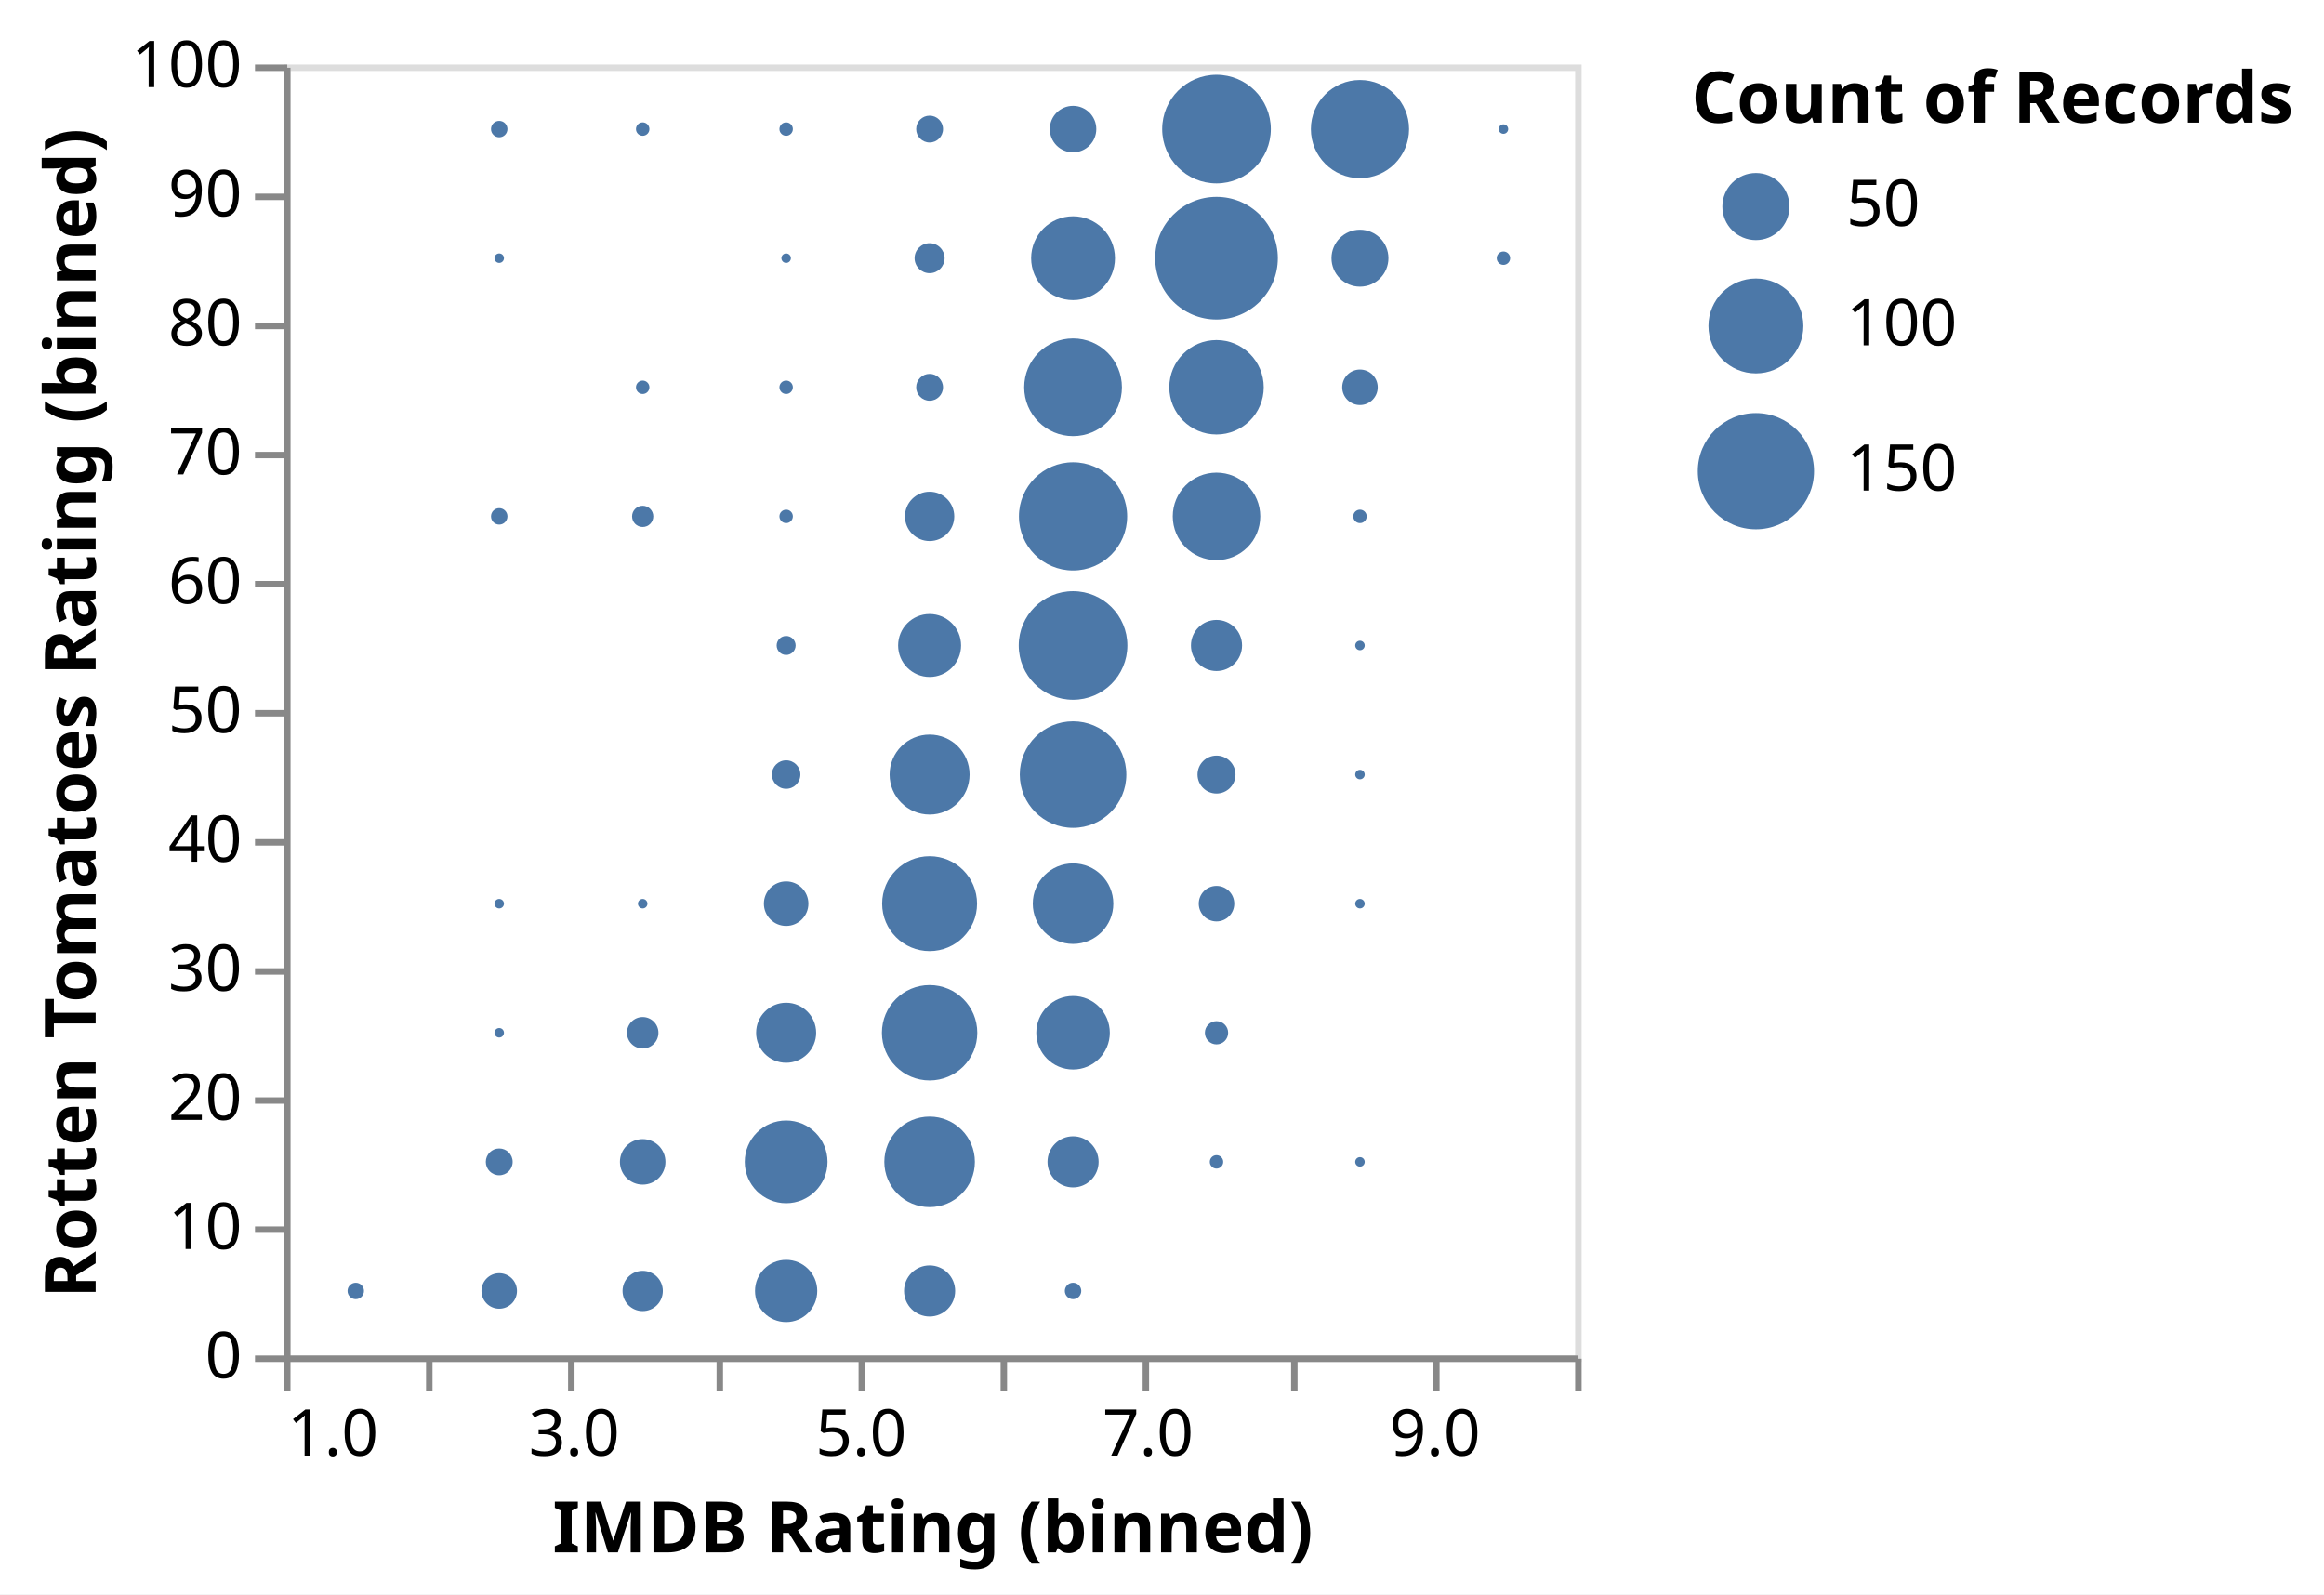
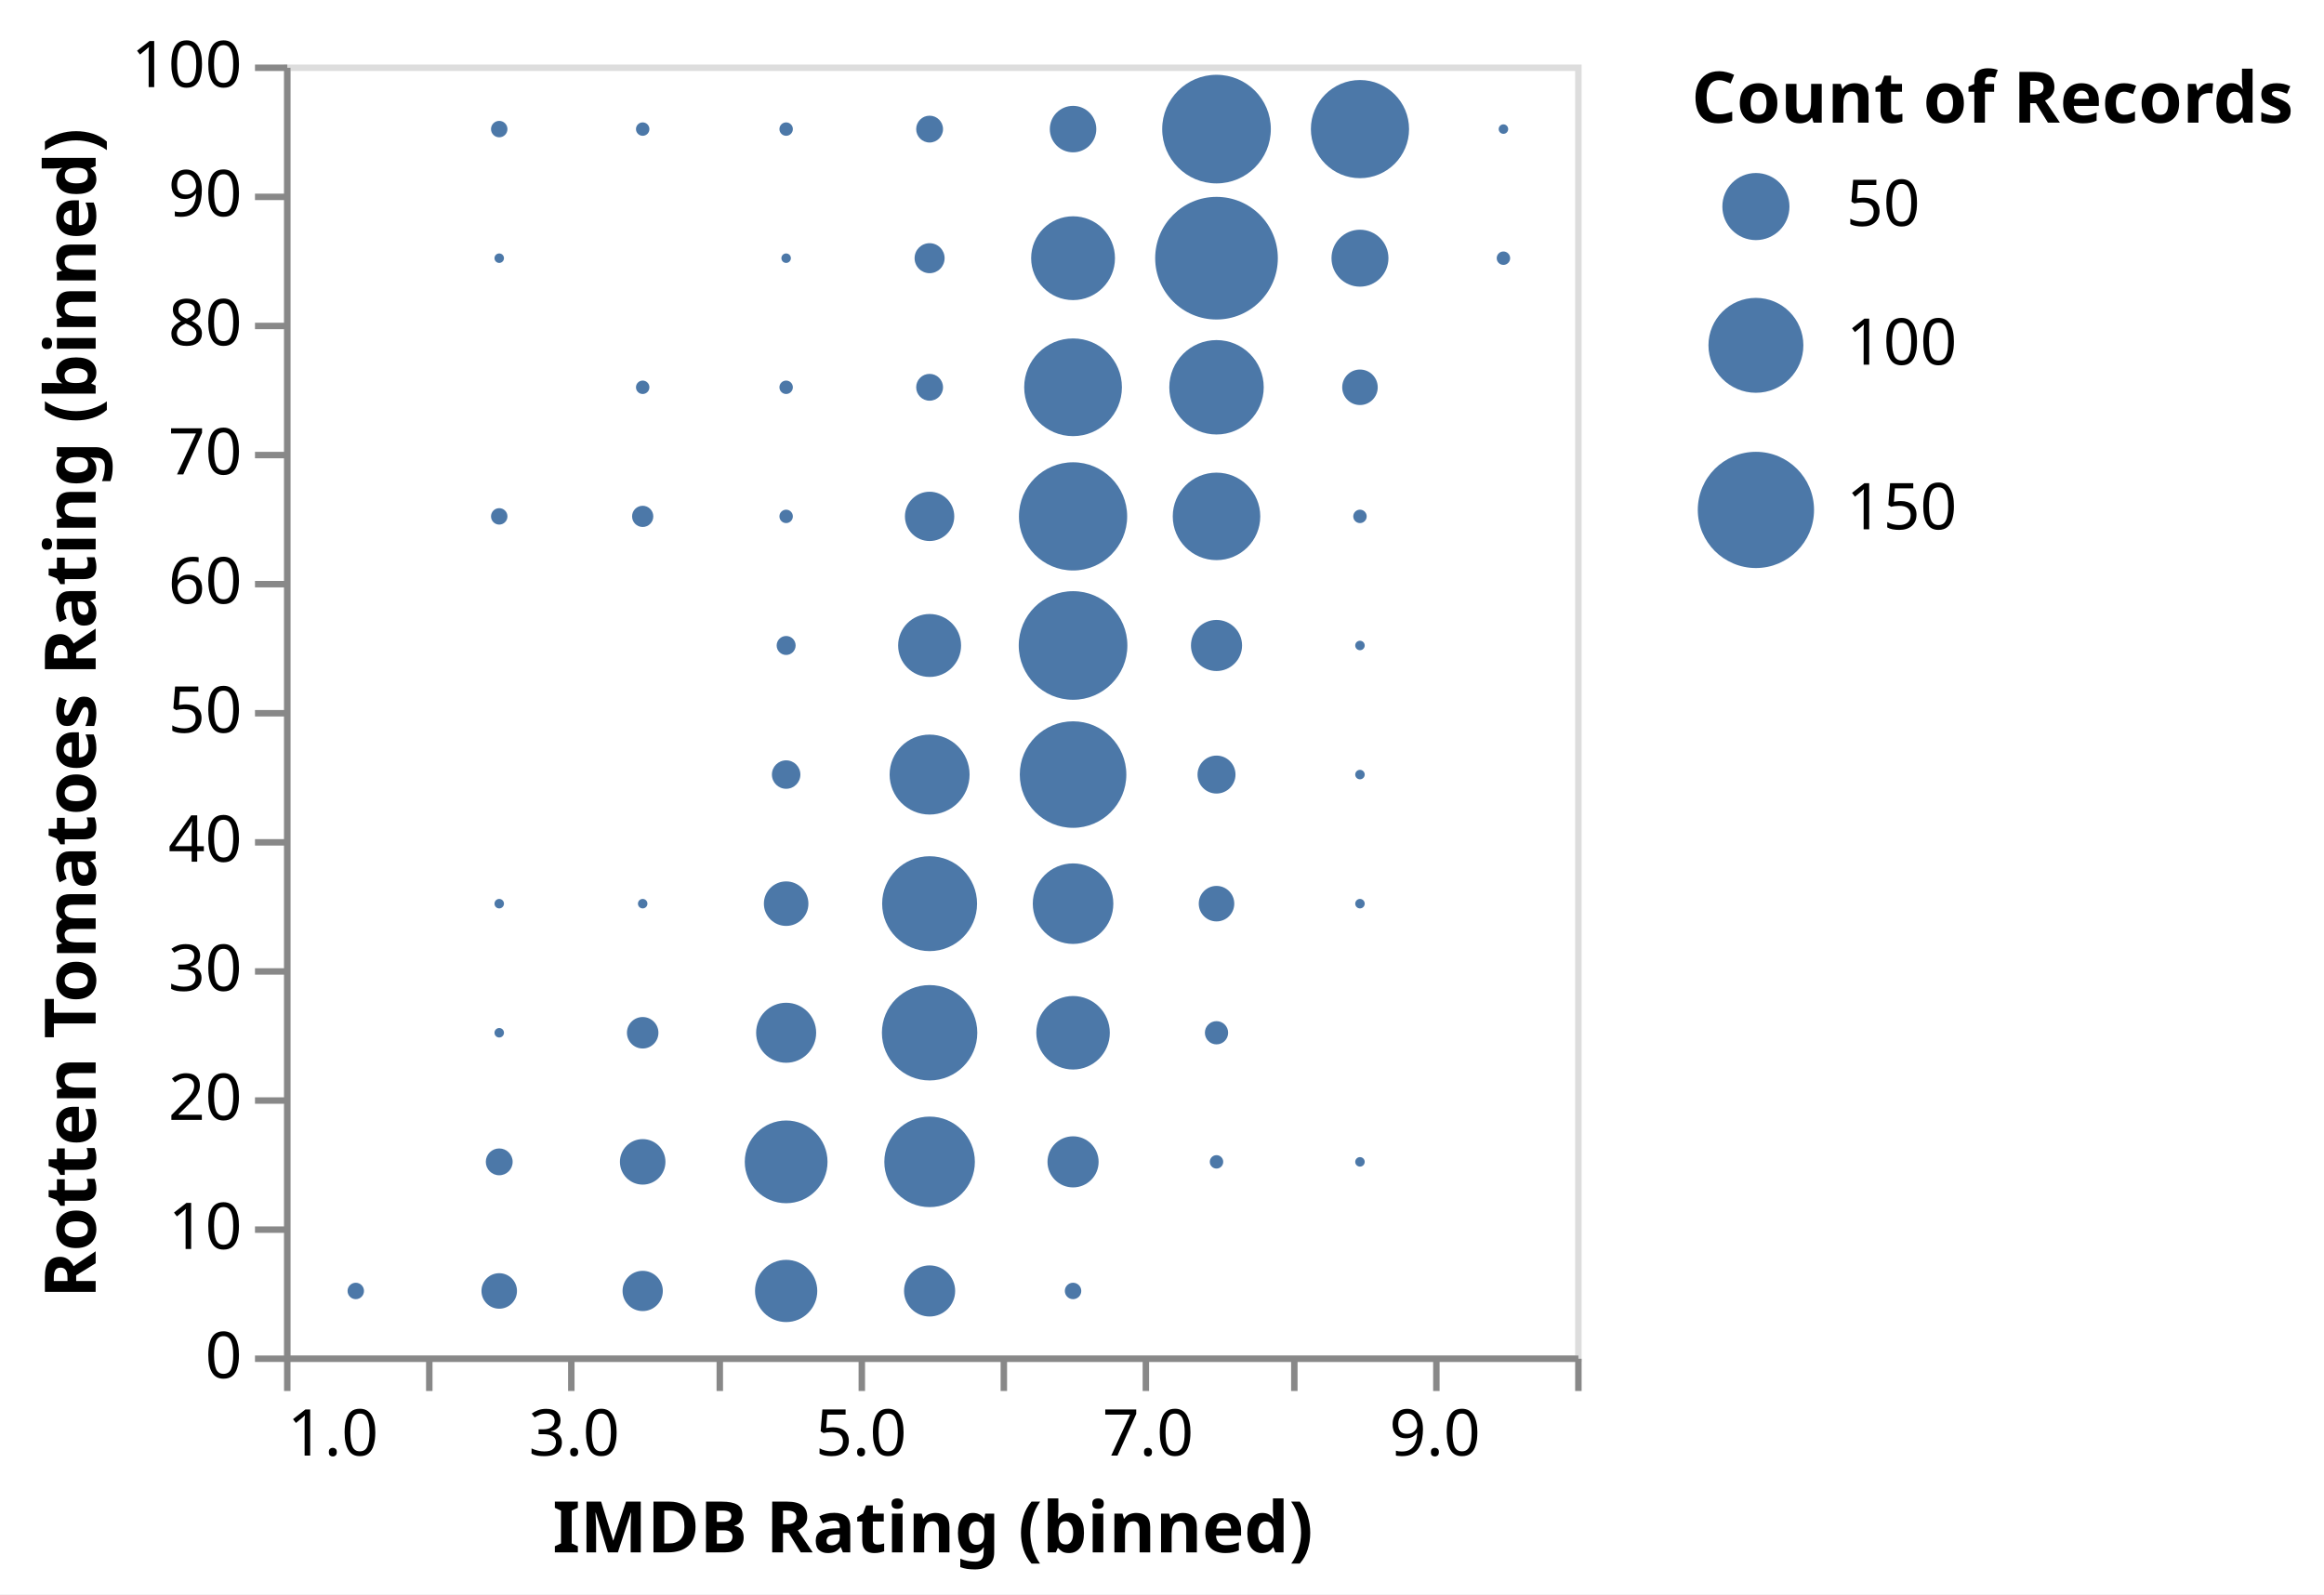
<svg xmlns="http://www.w3.org/2000/svg" version="1.1" class="marks" width="360" height="247" viewBox="0 0 360 247">
  <rect width="360" height="247" fill="white" />
-   <g fill="none" stroke-miterlimit="10" transform="translate(44,10)">
+   <g fill="none" stroke-miterlimit="4" transform="translate(44,10)">
    <g class="mark-group role-frame root" role="graphics-object" aria-roledescription="group mark container">
      <g transform="translate(0,0)">
        <path class="background" aria-hidden="true" d="M0.5,0.5h200v200h-200Z" stroke="#ddd" />
        <g>
          <g class="mark-group role-axis" role="graphics-symbol" aria-roledescription="axis" aria-label="X-axis titled 'IMDB Rating (binned)' for a linear scale with values from 1 to 10">
            <g transform="translate(0.5,200.5)">
              <path class="background" aria-hidden="true" d="M0,0h0v0h0Z" pointer-events="none" />
              <g>
                <g class="mark-rule role-axis-tick" pointer-events="none">
                  <line transform="translate(0,0)" x2="0" y2="5" stroke="#888" stroke-width="1" opacity="1" />
                  <line transform="translate(22,0)" x2="0" y2="5" stroke="#888" stroke-width="1" opacity="1" />
                  <line transform="translate(44,0)" x2="0" y2="5" stroke="#888" stroke-width="1" opacity="1" />
                  <line transform="translate(67,0)" x2="0" y2="5" stroke="#888" stroke-width="1" opacity="1" />
                  <line transform="translate(89,0)" x2="0" y2="5" stroke="#888" stroke-width="1" opacity="1" />
                  <line transform="translate(111,0)" x2="0" y2="5" stroke="#888" stroke-width="1" opacity="1" />
                  <line transform="translate(133,0)" x2="0" y2="5" stroke="#888" stroke-width="1" opacity="1" />
                  <line transform="translate(156,0)" x2="0" y2="5" stroke="#888" stroke-width="1" opacity="1" />
                  <line transform="translate(178,0)" x2="0" y2="5" stroke="#888" stroke-width="1" opacity="1" />
                  <line transform="translate(200,0)" x2="0" y2="5" stroke="#888" stroke-width="1" opacity="1" />
                </g>
                <g class="mark-text role-axis-label" pointer-events="none">
                  <text text-anchor="start" transform="translate(0,15)" font-family="sans-serif" font-size="10px" fill="#000" opacity="1">1.0</text>
                  <text text-anchor="middle" transform="translate(22.22222,15)" font-family="sans-serif" font-size="10px" fill="#000" opacity="0">2.0</text>
                  <text text-anchor="middle" transform="translate(44.44444,15)" font-family="sans-serif" font-size="10px" fill="#000" opacity="1">3.0</text>
                  <text text-anchor="middle" transform="translate(66.66667,15)" font-family="sans-serif" font-size="10px" fill="#000" opacity="0">4.0</text>
                  <text text-anchor="middle" transform="translate(88.88889,15)" font-family="sans-serif" font-size="10px" fill="#000" opacity="1">5.0</text>
                  <text text-anchor="middle" transform="translate(111.1111,15)" font-family="sans-serif" font-size="10px" fill="#000" opacity="0">6.0</text>
                  <text text-anchor="middle" transform="translate(133.3333,15)" font-family="sans-serif" font-size="10px" fill="#000" opacity="1">7.0</text>
                  <text text-anchor="middle" transform="translate(155.5556,15)" font-family="sans-serif" font-size="10px" fill="#000" opacity="0">8.0</text>
                  <text text-anchor="middle" transform="translate(177.7778,15)" font-family="sans-serif" font-size="10px" fill="#000" opacity="1">9.0</text>
                  <text text-anchor="end" transform="translate(200,15)" font-family="sans-serif" font-size="10px" fill="#000" opacity="0">10.0</text>
                </g>
                <g class="mark-rule role-axis-domain" pointer-events="none">
                  <line transform="translate(0,0)" x2="200" y2="0" stroke="#888" stroke-width="1" opacity="1" />
                </g>
                <g class="mark-text role-axis-title" pointer-events="none">
                  <text text-anchor="middle" transform="translate(100,30)" font-family="sans-serif" font-size="11px" font-weight="bold" fill="#000" opacity="1">IMDB Rating (binned)</text>
                </g>
              </g>
              <path class="foreground" aria-hidden="true" d="" pointer-events="none" display="none" />
            </g>
          </g>
          <g class="mark-group role-axis" role="graphics-symbol" aria-roledescription="axis" aria-label="Y-axis titled 'Rotten Tomatoes Rating (binned)' for a linear scale with values from 0 to 100">
            <g transform="translate(0.5,0.5)">
              <path class="background" aria-hidden="true" d="M0,0h0v0h0Z" pointer-events="none" />
              <g>
                <g class="mark-rule role-axis-tick" pointer-events="none">
                  <line transform="translate(0,200)" x2="-5" y2="0" stroke="#888" stroke-width="1" opacity="1" />
                  <line transform="translate(0,180)" x2="-5" y2="0" stroke="#888" stroke-width="1" opacity="1" />
                  <line transform="translate(0,160)" x2="-5" y2="0" stroke="#888" stroke-width="1" opacity="1" />
                  <line transform="translate(0,140)" x2="-5" y2="0" stroke="#888" stroke-width="1" opacity="1" />
                  <line transform="translate(0,120)" x2="-5" y2="0" stroke="#888" stroke-width="1" opacity="1" />
                  <line transform="translate(0,100)" x2="-5" y2="0" stroke="#888" stroke-width="1" opacity="1" />
                  <line transform="translate(0,80)" x2="-5" y2="0" stroke="#888" stroke-width="1" opacity="1" />
                  <line transform="translate(0,60)" x2="-5" y2="0" stroke="#888" stroke-width="1" opacity="1" />
                  <line transform="translate(0,40)" x2="-5" y2="0" stroke="#888" stroke-width="1" opacity="1" />
                  <line transform="translate(0,20)" x2="-5" y2="0" stroke="#888" stroke-width="1" opacity="1" />
                  <line transform="translate(0,0)" x2="-5" y2="0" stroke="#888" stroke-width="1" opacity="1" />
                </g>
                <g class="mark-text role-axis-label" pointer-events="none">
                  <text text-anchor="end" transform="translate(-7,203)" font-family="sans-serif" font-size="10px" fill="#000" opacity="1">0</text>
                  <text text-anchor="end" transform="translate(-7,183)" font-family="sans-serif" font-size="10px" fill="#000" opacity="1">10</text>
                  <text text-anchor="end" transform="translate(-7,163)" font-family="sans-serif" font-size="10px" fill="#000" opacity="1">20</text>
                  <text text-anchor="end" transform="translate(-7,143)" font-family="sans-serif" font-size="10px" fill="#000" opacity="1">30</text>
                  <text text-anchor="end" transform="translate(-7,123)" font-family="sans-serif" font-size="10px" fill="#000" opacity="1">40</text>
                  <text text-anchor="end" transform="translate(-7,103)" font-family="sans-serif" font-size="10px" fill="#000" opacity="1">50</text>
                  <text text-anchor="end" transform="translate(-7,83)" font-family="sans-serif" font-size="10px" fill="#000" opacity="1">60</text>
                  <text text-anchor="end" transform="translate(-7,63)" font-family="sans-serif" font-size="10px" fill="#000" opacity="1">70</text>
                  <text text-anchor="end" transform="translate(-7,43)" font-family="sans-serif" font-size="10px" fill="#000" opacity="1">80</text>
                  <text text-anchor="end" transform="translate(-7,23)" font-family="sans-serif" font-size="10px" fill="#000" opacity="1">90</text>
                  <text text-anchor="end" transform="translate(-7,3)" font-family="sans-serif" font-size="10px" fill="#000" opacity="1">100</text>
                </g>
                <g class="mark-rule role-axis-domain" pointer-events="none">
                  <line transform="translate(0,200)" x2="0" y2="-200" stroke="#888" stroke-width="1" opacity="1" />
                </g>
                <g class="mark-text role-axis-title" pointer-events="none">
                  <text text-anchor="middle" transform="translate(-27.68457,100) rotate(-90) translate(0,-2)" font-family="sans-serif" font-size="11px" font-weight="bold" fill="#000" opacity="1">Rotten Tomatoes Rating (binned)</text>
                </g>
              </g>
              <path class="foreground" aria-hidden="true" d="" pointer-events="none" display="none" />
            </g>
          </g>
          <g class="mark-symbol role-mark marks" role="graphics-object" aria-roledescription="symbol mark container">
            <path aria-label="IMDB Rating (binned): 3 – 4; Rotten Tomatoes Rating (binned): 60 – 70; Count of Records: 5" role="graphics-symbol" aria-roledescription="circle" transform="translate(55.55556,70)" d="M1.644,0A1.644,1.644,0,1,1,-1.644,0A1.644,1.644,0,1,1,1.644,0" fill="#4c78a8" stroke-width="2" />
            <path aria-label="IMDB Rating (binned): 5 – 6; Rotten Tomatoes Rating (binned): 20 – 30; Count of Records: 101" role="graphics-symbol" aria-roledescription="circle" transform="translate(100,150)" d="M7.388,0A7.388,7.388,0,1,1,-7.388,0A7.388,7.388,0,1,1,7.388,0" fill="#4c78a8" stroke-width="2" />
            <path aria-label="IMDB Rating (binned): 7 – 8; Rotten Tomatoes Rating (binned): 80 – 90; Count of Records: 167" role="graphics-symbol" aria-roledescription="circle" transform="translate(144.4444,30)" d="M9.5,0A9.5,9.5,0,1,1,-9.5,0A9.5,9.5,0,1,1,9.5,0" fill="#4c78a8" stroke-width="2" />
            <path aria-label="IMDB Rating (binned): 8 – 9; Rotten Tomatoes Rating (binned): 90 – 100; Count of Records: 107" role="graphics-symbol" aria-roledescription="circle" transform="translate(166.6667,10)" d="M7.604,0A7.604,7.604,0,1,1,-7.604,0A7.604,7.604,0,1,1,7.604,0" fill="#4c78a8" stroke-width="2" />
            <path aria-label="IMDB Rating (binned): 6 – 7; Rotten Tomatoes Rating (binned): 80 – 90; Count of Records: 78" role="graphics-symbol" aria-roledescription="circle" transform="translate(122.2222,30)" d="M6.493,0A6.493,6.493,0,1,1,-6.493,0A6.493,6.493,0,1,1,6.493,0" fill="#4c78a8" stroke-width="2" />
            <path aria-label="IMDB Rating (binned): 2 – 3; Rotten Tomatoes Rating (binned): 90 – 100; Count of Records: 3" role="graphics-symbol" aria-roledescription="circle" transform="translate(33.33333,10)" d="M1.273,0A1.273,1.273,0,1,1,-1.273,0A1.273,1.273,0,1,1,1.273,0" fill="#4c78a8" stroke-width="2" />
            <path aria-label="IMDB Rating (binned): 7 – 8; Rotten Tomatoes Rating (binned): 50 – 60; Count of Records: 29" role="graphics-symbol" aria-roledescription="circle" transform="translate(144.4444,90)" d="M3.959,0A3.959,3.959,0,1,1,-3.959,0A3.959,3.959,0,1,1,3.959,0" fill="#4c78a8" stroke-width="2" />
            <path aria-label="IMDB Rating (binned): 5 – 6; Rotten Tomatoes Rating (binned): 30 – 40; Count of Records: 100" role="graphics-symbol" aria-roledescription="circle" transform="translate(100,130)" d="M7.351,0A7.351,7.351,0,1,1,-7.351,0A7.351,7.351,0,1,1,7.351,0" fill="#4c78a8" stroke-width="2" />
            <path aria-label="IMDB Rating (binned): 7 – 8; Rotten Tomatoes Rating (binned): 70 – 80; Count of Records: 99" role="graphics-symbol" aria-roledescription="circle" transform="translate(144.4444,50)" d="M7.314,0A7.314,7.314,0,1,1,-7.314,0A7.314,7.314,0,1,1,7.314,0" fill="#4c78a8" stroke-width="2" />
            <path aria-label="IMDB Rating (binned): 3 – 4; Rotten Tomatoes Rating (binned): 10 – 20; Count of Records: 23" role="graphics-symbol" aria-roledescription="circle" transform="translate(55.55556,170)" d="M3.526,0A3.526,3.526,0,1,1,-3.526,0A3.526,3.526,0,1,1,3.526,0" fill="#4c78a8" stroke-width="2" />
            <path aria-label="IMDB Rating (binned): 7 – 8; Rotten Tomatoes Rating (binned): 90 – 100; Count of Records: 131" role="graphics-symbol" aria-roledescription="circle" transform="translate(144.4444,10)" d="M8.414,0A8.414,8.414,0,1,1,-8.414,0A8.414,8.414,0,1,1,8.414,0" fill="#4c78a8" stroke-width="2" />
            <path aria-label="IMDB Rating (binned): 6 – 7; Rotten Tomatoes Rating (binned): 10 – 20; Count of Records: 29" role="graphics-symbol" aria-roledescription="circle" transform="translate(122.2222,170)" d="M3.959,0A3.959,3.959,0,1,1,-3.959,0A3.959,3.959,0,1,1,3.959,0" fill="#4c78a8" stroke-width="2" />
            <path aria-label="IMDB Rating (binned): 6 – 7; Rotten Tomatoes Rating (binned): 50 – 60; Count of Records: 131" role="graphics-symbol" aria-roledescription="circle" transform="translate(122.2222,90)" d="M8.414,0A8.414,8.414,0,1,1,-8.414,0A8.414,8.414,0,1,1,8.414,0" fill="#4c78a8" stroke-width="2" />
            <path aria-label="IMDB Rating (binned): 4 – 5; Rotten Tomatoes Rating (binned): 10 – 20; Count of Records: 76" role="graphics-symbol" aria-roledescription="circle" transform="translate(77.77778,170)" d="M6.409,0A6.409,6.409,0,1,1,-6.409,0A6.409,6.409,0,1,1,6.409,0" fill="#4c78a8" stroke-width="2" />
            <path aria-label="IMDB Rating (binned): 6 – 7; Rotten Tomatoes Rating (binned): 40 – 50; Count of Records: 126" role="graphics-symbol" aria-roledescription="circle" transform="translate(122.2222,110)" d="M8.252,0A8.252,8.252,0,1,1,-8.252,0A8.252,8.252,0,1,1,8.252,0" fill="#4c78a8" stroke-width="2" />
            <path aria-label="IMDB Rating (binned): 6 – 7; Rotten Tomatoes Rating (binned): 20 – 30; Count of Records: 60" role="graphics-symbol" aria-roledescription="circle" transform="translate(122.2222,150)" d="M5.694,0A5.694,5.694,0,1,1,-5.694,0A5.694,5.694,0,1,1,5.694,0" fill="#4c78a8" stroke-width="2" />
            <path aria-label="IMDB Rating (binned): 5 – 6; Rotten Tomatoes Rating (binned): 50 – 60; Count of Records: 44" role="graphics-symbol" aria-roledescription="circle" transform="translate(100,90)" d="M4.876,0A4.876,4.876,0,1,1,-4.876,0A4.876,4.876,0,1,1,4.876,0" fill="#4c78a8" stroke-width="2" />
            <path aria-label="IMDB Rating (binned): 3 – 4; Rotten Tomatoes Rating (binned): 70 – 80; Count of Records: 2" role="graphics-symbol" aria-roledescription="circle" transform="translate(55.55556,50)" d="M1.04,0A1.04,1.04,0,1,1,-1.04,0A1.04,1.04,0,1,1,1.04,0" fill="#4c78a8" stroke-width="2" />
            <path aria-label="IMDB Rating (binned): 6 – 7; Rotten Tomatoes Rating (binned): 90 – 100; Count of Records: 24" role="graphics-symbol" aria-roledescription="circle" transform="translate(122.2222,10)" d="M3.601,0A3.601,3.601,0,1,1,-3.601,0A3.601,3.601,0,1,1,3.601,0" fill="#4c78a8" stroke-width="2" />
            <path aria-label="IMDB Rating (binned): 5 – 6; Rotten Tomatoes Rating (binned): 60 – 70; Count of Records: 27" role="graphics-symbol" aria-roledescription="circle" transform="translate(100,70)" d="M3.82,0A3.82,3.82,0,1,1,-3.82,0A3.82,3.82,0,1,1,3.82,0" fill="#4c78a8" stroke-width="2" />
            <path aria-label="IMDB Rating (binned): 5 – 6; Rotten Tomatoes Rating (binned): 70 – 80; Count of Records: 8" role="graphics-symbol" aria-roledescription="circle" transform="translate(100,50)" d="M2.079,0A2.079,2.079,0,1,1,-2.079,0A2.079,2.079,0,1,1,2.079,0" fill="#4c78a8" stroke-width="2" />
            <path aria-label="IMDB Rating (binned): 6 – 7; Rotten Tomatoes Rating (binned): 60 – 70; Count of Records: 130" role="graphics-symbol" aria-roledescription="circle" transform="translate(122.2222,70)" d="M8.382,0A8.382,8.382,0,1,1,-8.382,0A8.382,8.382,0,1,1,8.382,0" fill="#4c78a8" stroke-width="2" />
            <path aria-label="IMDB Rating (binned): 7 – 8; Rotten Tomatoes Rating (binned): 60 – 70; Count of Records: 85" role="graphics-symbol" aria-roledescription="circle" transform="translate(144.4444,70)" d="M6.778,0A6.778,6.778,0,1,1,-6.778,0A6.778,6.778,0,1,1,6.778,0" fill="#4c78a8" stroke-width="2" />
            <path aria-label="IMDB Rating (binned): 6 – 7; Rotten Tomatoes Rating (binned): 30 – 40; Count of Records: 72" role="graphics-symbol" aria-roledescription="circle" transform="translate(122.2222,130)" d="M6.238,0A6.238,6.238,0,1,1,-6.238,0A6.238,6.238,0,1,1,6.238,0" fill="#4c78a8" stroke-width="2" />
            <path aria-label="IMDB Rating (binned): 5 – 6; Rotten Tomatoes Rating (binned): 80 – 90; Count of Records: 10" role="graphics-symbol" aria-roledescription="circle" transform="translate(100,30)" d="M2.325,0A2.325,2.325,0,1,1,-2.325,0A2.325,2.325,0,1,1,2.325,0" fill="#4c78a8" stroke-width="2" />
            <path aria-label="IMDB Rating (binned): 3 – 4; Rotten Tomatoes Rating (binned): 90 – 100; Count of Records: 2" role="graphics-symbol" aria-roledescription="circle" transform="translate(55.55556,10)" d="M1.04,0A1.04,1.04,0,1,1,-1.04,0A1.04,1.04,0,1,1,1.04,0" fill="#4c78a8" stroke-width="2" />
            <path aria-label="IMDB Rating (binned): 3 – 4; Rotten Tomatoes Rating (binned): 20 – 30; Count of Records: 11" role="graphics-symbol" aria-roledescription="circle" transform="translate(55.55556,150)" d="M2.438,0A2.438,2.438,0,1,1,-2.438,0A2.438,2.438,0,1,1,2.438,0" fill="#4c78a8" stroke-width="2" />
            <path aria-label="IMDB Rating (binned): 4 – 5; Rotten Tomatoes Rating (binned): 40 – 50; Count of Records: 9" role="graphics-symbol" aria-roledescription="circle" transform="translate(77.77778,110)" d="M2.205,0A2.205,2.205,0,1,1,-2.205,0A2.205,2.205,0,1,1,2.205,0" fill="#4c78a8" stroke-width="2" />
            <path aria-label="IMDB Rating (binned): 5 – 6; Rotten Tomatoes Rating (binned): 10 – 20; Count of Records: 91" role="graphics-symbol" aria-roledescription="circle" transform="translate(100,170)" d="M7.013,0A7.013,7.013,0,1,1,-7.013,0A7.013,7.013,0,1,1,7.013,0" fill="#4c78a8" stroke-width="2" />
            <path aria-label="IMDB Rating (binned): 5 – 6; Rotten Tomatoes Rating (binned): 40 – 50; Count of Records: 71" role="graphics-symbol" aria-roledescription="circle" transform="translate(100,110)" d="M6.194,0A6.194,6.194,0,1,1,-6.194,0A6.194,6.194,0,1,1,6.194,0" fill="#4c78a8" stroke-width="2" />
            <path aria-label="IMDB Rating (binned): 4 – 5; Rotten Tomatoes Rating (binned): 50 – 60; Count of Records: 4" role="graphics-symbol" aria-roledescription="circle" transform="translate(77.77778,90)" d="M1.47,0A1.47,1.47,0,1,1,-1.47,0A1.47,1.47,0,1,1,1.47,0" fill="#4c78a8" stroke-width="2" />
            <path aria-label="IMDB Rating (binned): 8 – 9; Rotten Tomatoes Rating (binned): 70 – 80; Count of Records: 14" role="graphics-symbol" aria-roledescription="circle" transform="translate(166.6667,50)" d="M2.751,0A2.751,2.751,0,1,1,-2.751,0A2.751,2.751,0,1,1,2.751,0" fill="#4c78a8" stroke-width="2" />
            <path aria-label="IMDB Rating (binned): 6 – 7; Rotten Tomatoes Rating (binned): 70 – 80; Count of Records: 106" role="graphics-symbol" aria-roledescription="circle" transform="translate(122.2222,50)" d="M7.569,0A7.569,7.569,0,1,1,-7.569,0A7.569,7.569,0,1,1,7.569,0" fill="#4c78a8" stroke-width="2" />
            <path aria-label="IMDB Rating (binned): 8 – 9; Rotten Tomatoes Rating (binned): 30 – 40; Count of Records: 1" role="graphics-symbol" aria-roledescription="circle" transform="translate(166.6667,130)" d="M0.735,0A0.735,0.735,0,1,1,-0.735,0A0.735,0.735,0,1,1,0.735,0" fill="#4c78a8" stroke-width="2" />
            <path aria-label="IMDB Rating (binned): 8 – 9; Rotten Tomatoes Rating (binned): 80 – 90; Count of Records: 36" role="graphics-symbol" aria-roledescription="circle" transform="translate(166.6667,30)" d="M4.411,0A4.411,4.411,0,1,1,-4.411,0A4.411,4.411,0,1,1,4.411,0" fill="#4c78a8" stroke-width="2" />
            <path aria-label="IMDB Rating (binned): 4 – 5; Rotten Tomatoes Rating (binned): 70 – 80; Count of Records: 2" role="graphics-symbol" aria-roledescription="circle" transform="translate(77.77778,50)" d="M1.04,0A1.04,1.04,0,1,1,-1.04,0A1.04,1.04,0,1,1,1.04,0" fill="#4c78a8" stroke-width="2" />
            <path aria-label="IMDB Rating (binned): 5 – 6; Rotten Tomatoes Rating (binned): 90 – 100; Count of Records: 8" role="graphics-symbol" aria-roledescription="circle" transform="translate(100,10)" d="M2.079,0A2.079,2.079,0,1,1,-2.079,0A2.079,2.079,0,1,1,2.079,0" fill="#4c78a8" stroke-width="2" />
            <path aria-label="IMDB Rating (binned): 4 – 5; Rotten Tomatoes Rating (binned): 20 – 30; Count of Records: 40" role="graphics-symbol" aria-roledescription="circle" transform="translate(77.77778,150)" d="M4.649,0A4.649,4.649,0,1,1,-4.649,0A4.649,4.649,0,1,1,4.649,0" fill="#4c78a8" stroke-width="2" />
            <path aria-label="IMDB Rating (binned): 4 – 5; Rotten Tomatoes Rating (binned): 0 – 10; Count of Records: 43" role="graphics-symbol" aria-roledescription="circle" transform="translate(77.77778,190)" d="M4.821,0A4.821,4.821,0,1,1,-4.821,0A4.821,4.821,0,1,1,4.821,0" fill="#4c78a8" stroke-width="2" />
            <path aria-label="IMDB Rating (binned): 5 – 6; Rotten Tomatoes Rating (binned): 0 – 10; Count of Records: 29" role="graphics-symbol" aria-roledescription="circle" transform="translate(100,190)" d="M3.959,0A3.959,3.959,0,1,1,-3.959,0A3.959,3.959,0,1,1,3.959,0" fill="#4c78a8" stroke-width="2" />
            <path aria-label="IMDB Rating (binned): 9 – 10; Rotten Tomatoes Rating (binned): 90 – 100; Count of Records: 1" role="graphics-symbol" aria-roledescription="circle" transform="translate(188.8889,10)" d="M0.735,0A0.735,0.735,0,1,1,-0.735,0A0.735,0.735,0,1,1,0.735,0" fill="#4c78a8" stroke-width="2" />
            <path aria-label="IMDB Rating (binned): 4 – 5; Rotten Tomatoes Rating (binned): 30 – 40; Count of Records: 22" role="graphics-symbol" aria-roledescription="circle" transform="translate(77.77778,130)" d="M3.448,0A3.448,3.448,0,1,1,-3.448,0A3.448,3.448,0,1,1,3.448,0" fill="#4c78a8" stroke-width="2" />
            <path aria-label="IMDB Rating (binned): 7 – 8; Rotten Tomatoes Rating (binned): 40 – 50; Count of Records: 16" role="graphics-symbol" aria-roledescription="circle" transform="translate(144.4444,110)" d="M2.941,0A2.941,2.941,0,1,1,-2.941,0A2.941,2.941,0,1,1,2.941,0" fill="#4c78a8" stroke-width="2" />
            <path aria-label="IMDB Rating (binned): 3 – 4; Rotten Tomatoes Rating (binned): 0 – 10; Count of Records: 18" role="graphics-symbol" aria-roledescription="circle" transform="translate(55.55556,190)" d="M3.119,0A3.119,3.119,0,1,1,-3.119,0A3.119,3.119,0,1,1,3.119,0" fill="#4c78a8" stroke-width="2" />
            <path aria-label="IMDB Rating (binned): 2 – 3; Rotten Tomatoes Rating (binned): 10 – 20; Count of Records: 8" role="graphics-symbol" aria-roledescription="circle" transform="translate(33.33333,170)" d="M2.079,0A2.079,2.079,0,1,1,-2.079,0A2.079,2.079,0,1,1,2.079,0" fill="#4c78a8" stroke-width="2" />
            <path aria-label="IMDB Rating (binned): 9 – 10; Rotten Tomatoes Rating (binned): 80 – 90; Count of Records: 2" role="graphics-symbol" aria-roledescription="circle" transform="translate(188.8889,30)" d="M1.04,0A1.04,1.04,0,1,1,-1.04,0A1.04,1.04,0,1,1,1.04,0" fill="#4c78a8" stroke-width="2" />
            <path aria-label="IMDB Rating (binned): 4 – 5; Rotten Tomatoes Rating (binned): 90 – 100; Count of Records: 2" role="graphics-symbol" aria-roledescription="circle" transform="translate(77.77778,10)" d="M1.04,0A1.04,1.04,0,1,1,-1.04,0A1.04,1.04,0,1,1,1.04,0" fill="#4c78a8" stroke-width="2" />
            <path aria-label="IMDB Rating (binned): 2 – 3; Rotten Tomatoes Rating (binned): 60 – 70; Count of Records: 3" role="graphics-symbol" aria-roledescription="circle" transform="translate(33.33333,70)" d="M1.273,0A1.273,1.273,0,1,1,-1.273,0A1.273,1.273,0,1,1,1.273,0" fill="#4c78a8" stroke-width="2" />
            <path aria-label="IMDB Rating (binned): 7 – 8; Rotten Tomatoes Rating (binned): 20 – 30; Count of Records: 6" role="graphics-symbol" aria-roledescription="circle" transform="translate(144.4444,150)" d="M1.801,0A1.801,1.801,0,1,1,-1.801,0A1.801,1.801,0,1,1,1.801,0" fill="#4c78a8" stroke-width="2" />
            <path aria-label="IMDB Rating (binned): 8 – 9; Rotten Tomatoes Rating (binned): 10 – 20; Count of Records: 1" role="graphics-symbol" aria-roledescription="circle" transform="translate(166.6667,170)" d="M0.735,0A0.735,0.735,0,1,1,-0.735,0A0.735,0.735,0,1,1,0.735,0" fill="#4c78a8" stroke-width="2" />
            <path aria-label="IMDB Rating (binned): 2 – 3; Rotten Tomatoes Rating (binned): 0 – 10; Count of Records: 14" role="graphics-symbol" aria-roledescription="circle" transform="translate(33.33333,190)" d="M2.751,0A2.751,2.751,0,1,1,-2.751,0A2.751,2.751,0,1,1,2.751,0" fill="#4c78a8" stroke-width="2" />
            <path aria-label="IMDB Rating (binned): 4 – 5; Rotten Tomatoes Rating (binned): 60 – 70; Count of Records: 2" role="graphics-symbol" aria-roledescription="circle" transform="translate(77.77778,70)" d="M1.04,0A1.04,1.04,0,1,1,-1.04,0A1.04,1.04,0,1,1,1.04,0" fill="#4c78a8" stroke-width="2" />
            <path aria-label="IMDB Rating (binned): 7 – 8; Rotten Tomatoes Rating (binned): 30 – 40; Count of Records: 14" role="graphics-symbol" aria-roledescription="circle" transform="translate(144.4444,130)" d="M2.751,0A2.751,2.751,0,1,1,-2.751,0A2.751,2.751,0,1,1,2.751,0" fill="#4c78a8" stroke-width="2" />
            <path aria-label="IMDB Rating (binned): 8 – 9; Rotten Tomatoes Rating (binned): 60 – 70; Count of Records: 2" role="graphics-symbol" aria-roledescription="circle" transform="translate(166.6667,70)" d="M1.04,0A1.04,1.04,0,1,1,-1.04,0A1.04,1.04,0,1,1,1.04,0" fill="#4c78a8" stroke-width="2" />
            <path aria-label="IMDB Rating (binned): 7 – 8; Rotten Tomatoes Rating (binned): 10 – 20; Count of Records: 2" role="graphics-symbol" aria-roledescription="circle" transform="translate(144.4444,170)" d="M1.04,0A1.04,1.04,0,1,1,-1.04,0A1.04,1.04,0,1,1,1.04,0" fill="#4c78a8" stroke-width="2" />
            <path aria-label="IMDB Rating (binned): 1 – 2; Rotten Tomatoes Rating (binned): 0 – 10; Count of Records: 3" role="graphics-symbol" aria-roledescription="circle" transform="translate(11.11111,190)" d="M1.273,0A1.273,1.273,0,1,1,-1.273,0A1.273,1.273,0,1,1,1.273,0" fill="#4c78a8" stroke-width="2" />
            <path aria-label="IMDB Rating (binned): 6 – 7; Rotten Tomatoes Rating (binned): 0 – 10; Count of Records: 3" role="graphics-symbol" aria-roledescription="circle" transform="translate(122.2222,190)" d="M1.273,0A1.273,1.273,0,1,1,-1.273,0A1.273,1.273,0,1,1,1.273,0" fill="#4c78a8" stroke-width="2" />
            <path aria-label="IMDB Rating (binned): 4 – 5; Rotten Tomatoes Rating (binned): 80 – 90; Count of Records: 1" role="graphics-symbol" aria-roledescription="circle" transform="translate(77.77778,30)" d="M0.735,0A0.735,0.735,0,1,1,-0.735,0A0.735,0.735,0,1,1,0.735,0" fill="#4c78a8" stroke-width="2" />
            <path aria-label="IMDB Rating (binned): 8 – 9; Rotten Tomatoes Rating (binned): 40 – 50; Count of Records: 1" role="graphics-symbol" aria-roledescription="circle" transform="translate(166.6667,110)" d="M0.735,0A0.735,0.735,0,1,1,-0.735,0A0.735,0.735,0,1,1,0.735,0" fill="#4c78a8" stroke-width="2" />
            <path aria-label="IMDB Rating (binned): 3 – 4; Rotten Tomatoes Rating (binned): 30 – 40; Count of Records: 1" role="graphics-symbol" aria-roledescription="circle" transform="translate(55.55556,130)" d="M0.735,0A0.735,0.735,0,1,1,-0.735,0A0.735,0.735,0,1,1,0.735,0" fill="#4c78a8" stroke-width="2" />
            <path aria-label="IMDB Rating (binned): 8 – 9; Rotten Tomatoes Rating (binned): 50 – 60; Count of Records: 1" role="graphics-symbol" aria-roledescription="circle" transform="translate(166.6667,90)" d="M0.735,0A0.735,0.735,0,1,1,-0.735,0A0.735,0.735,0,1,1,0.735,0" fill="#4c78a8" stroke-width="2" />
            <path aria-label="IMDB Rating (binned): 2 – 3; Rotten Tomatoes Rating (binned): 20 – 30; Count of Records: 1" role="graphics-symbol" aria-roledescription="circle" transform="translate(33.33333,150)" d="M0.735,0A0.735,0.735,0,1,1,-0.735,0A0.735,0.735,0,1,1,0.735,0" fill="#4c78a8" stroke-width="2" />
            <path aria-label="IMDB Rating (binned): 2 – 3; Rotten Tomatoes Rating (binned): 30 – 40; Count of Records: 1" role="graphics-symbol" aria-roledescription="circle" transform="translate(33.33333,130)" d="M0.735,0A0.735,0.735,0,1,1,-0.735,0A0.735,0.735,0,1,1,0.735,0" fill="#4c78a8" stroke-width="2" />
            <path aria-label="IMDB Rating (binned): 2 – 3; Rotten Tomatoes Rating (binned): 80 – 90; Count of Records: 1" role="graphics-symbol" aria-roledescription="circle" transform="translate(33.33333,30)" d="M0.735,0A0.735,0.735,0,1,1,-0.735,0A0.735,0.735,0,1,1,0.735,0" fill="#4c78a8" stroke-width="2" />
          </g>
          <g class="mark-group role-legend" role="graphics-symbol" aria-roledescription="legend" aria-label="Symbol legend titled 'Count of Records' for size with values from 0 to 167">
            <g transform="translate(218,0)">
-               <path class="background" aria-hidden="true" d="M0,0h93v74h-93Z" pointer-events="none" />
+               <path class="background" aria-hidden="true" d="M0,0h93v82h-93Z" pointer-events="none" />
              <g>
                <g class="mark-group role-legend-entry">
                  <g transform="translate(0,16)">
                    <path class="background" aria-hidden="true" d="M0,0h0v0h0Z" pointer-events="none" />
                    <g>
                      <g class="mark-group role-scope" role="graphics-object" aria-roledescription="group mark container">
                        <g transform="translate(0,0)">
-                           <path class="background" aria-hidden="true" d="M0,0h40.685v12.698h-40.685Z" pointer-events="none" opacity="1" />
+                           <path class="background" aria-hidden="true" d="M0,0h40.685v14.198h-40.685Z" pointer-events="none" opacity="1" />
                          <g>
                            <g class="mark-symbol role-legend-symbol" pointer-events="none">
                              <path transform="translate(10,6)" d="M5.198,0A5.198,5.198,0,1,1,-5.198,0A5.198,5.198,0,1,1,5.198,0" fill="#4c78a8" stroke-width="1.5" opacity="1" />
                            </g>
                            <g class="mark-text role-legend-label" pointer-events="none">
                              <text text-anchor="start" transform="translate(24,9)" font-family="sans-serif" font-size="10px" fill="#000" opacity="1">50</text>
                            </g>
                          </g>
                          <path class="foreground" aria-hidden="true" d="" pointer-events="none" display="none" />
                        </g>
-                         <g transform="translate(0,16)">
-                           <path class="background" aria-hidden="true" d="M0,0h40.685v17.351h-40.685Z" pointer-events="none" opacity="1" />
+                         <g transform="translate(0,19)">
+                           <path class="background" aria-hidden="true" d="M0,0h40.685v18.851h-40.685Z" pointer-events="none" opacity="1" />
                          <g>
                            <g class="mark-symbol role-legend-symbol" pointer-events="none">
                              <path transform="translate(10,8.5)" d="M7.351,0A7.351,7.351,0,1,1,-7.351,0A7.351,7.351,0,1,1,7.351,0" fill="#4c78a8" stroke-width="1.5" opacity="1" />
                            </g>
                            <g class="mark-text role-legend-label" pointer-events="none">
                              <text text-anchor="start" transform="translate(24,11.5)" font-family="sans-serif" font-size="10px" fill="#000" opacity="1">100</text>
                            </g>
                          </g>
                          <path class="foreground" aria-hidden="true" d="" pointer-events="none" display="none" />
                        </g>
-                         <g transform="translate(0,37)">
-                           <path class="background" aria-hidden="true" d="M0,0h40.685v20.503h-40.685Z" pointer-events="none" opacity="1" />
+                         <g transform="translate(0,43)">
+                           <path class="background" aria-hidden="true" d="M0,0h40.685v22.003h-40.685Z" pointer-events="none" opacity="1" />
                          <g>
                            <g class="mark-symbol role-legend-symbol" pointer-events="none">
                              <path transform="translate(10,10)" d="M9.003,0A9.003,9.003,0,1,1,-9.003,0A9.003,9.003,0,1,1,9.003,0" fill="#4c78a8" stroke-width="1.5" opacity="1" />
                            </g>
                            <g class="mark-text role-legend-label" pointer-events="none">
                              <text text-anchor="start" transform="translate(24,13)" font-family="sans-serif" font-size="10px" fill="#000" opacity="1">150</text>
                            </g>
                          </g>
                          <path class="foreground" aria-hidden="true" d="" pointer-events="none" display="none" />
                        </g>
                      </g>
                    </g>
                    <path class="foreground" aria-hidden="true" d="" pointer-events="none" display="none" />
                  </g>
                </g>
                <g class="mark-text role-legend-title" pointer-events="none">
                  <text text-anchor="start" transform="translate(0,9)" font-family="sans-serif" font-size="11px" font-weight="bold" fill="#000" opacity="1">Count of Records</text>
                </g>
              </g>
              <path class="foreground" aria-hidden="true" d="" pointer-events="none" display="none" />
            </g>
          </g>
        </g>
        <path class="foreground" aria-hidden="true" d="" display="none" />
      </g>
    </g>
  </g>
</svg>
